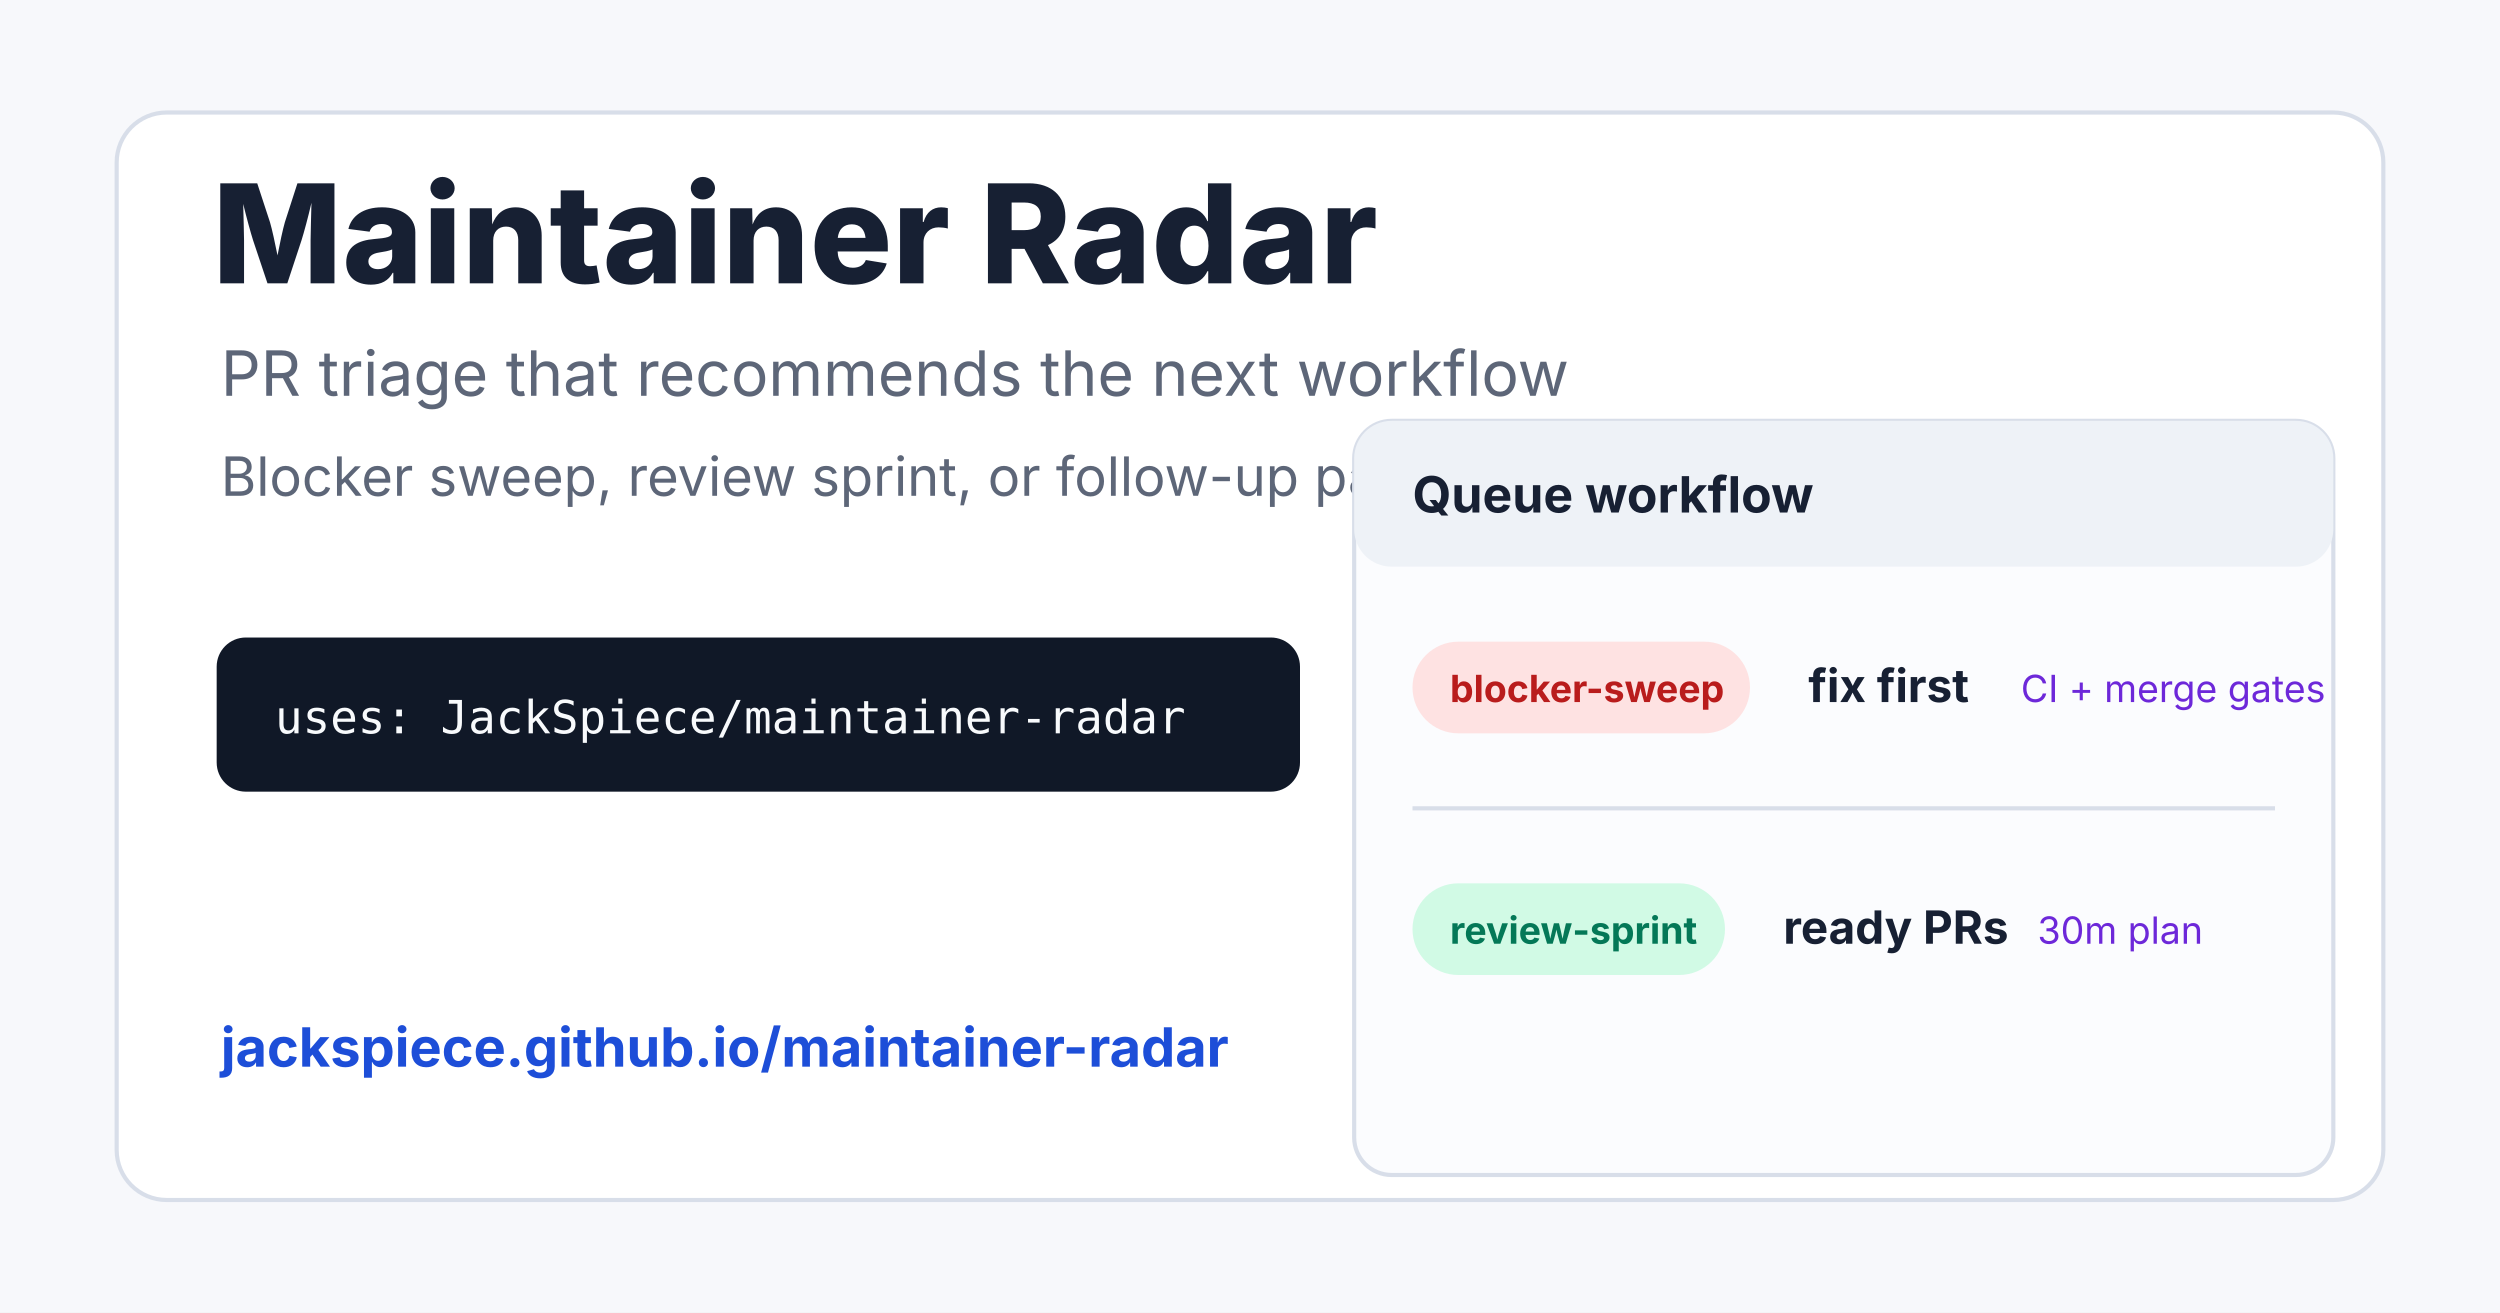
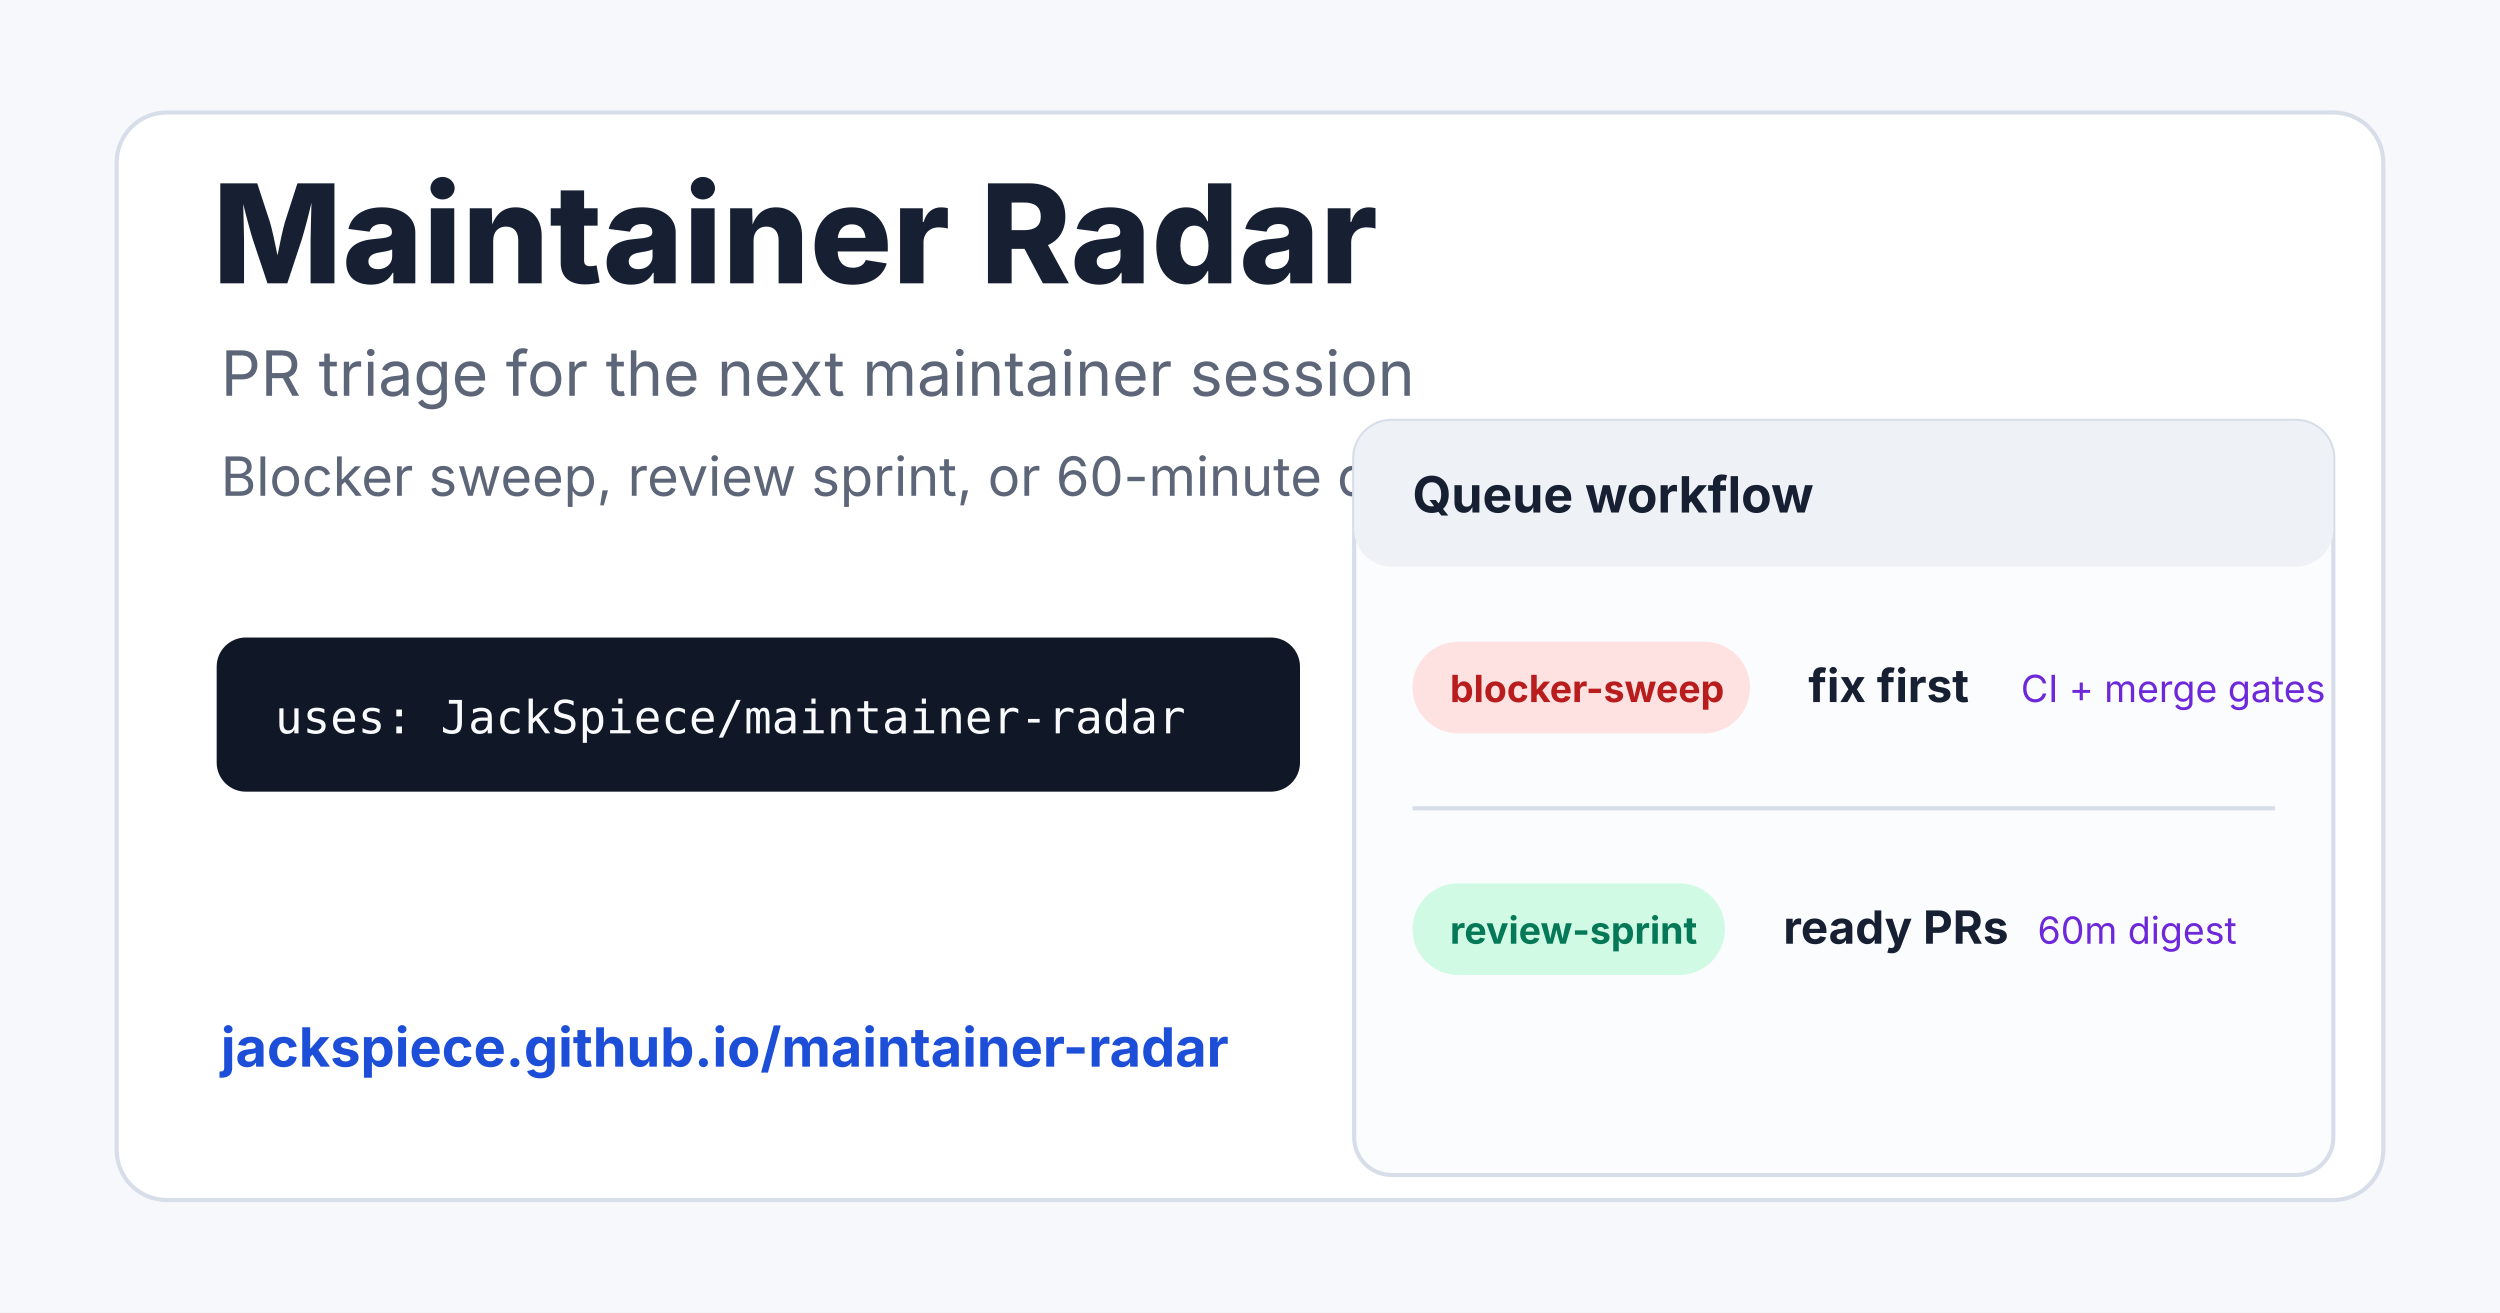
<svg xmlns="http://www.w3.org/2000/svg" width="1200" height="630" viewBox="0 0 1200 630" role="img" aria-labelledby="title desc">
  <rect width="1200" height="630" fill="#f7f8fb" />
  <rect x="56" y="54" width="1088" height="522" rx="24" fill="#ffffff" stroke="#d8dee9" stroke-width="2" />
  <text x="102" y="136" fill="#172033" font-family="Inter, ui-sans-serif, system-ui, sans-serif" font-size="66" font-weight="800">Maintainer Radar</text>
-   <text x="106" y="190" fill="#5d6678" font-family="Inter, ui-sans-serif, system-ui, sans-serif" font-size="30">PR triage that recommends the next workflow</text>
-   <text x="106" y="238" fill="#5d6678" font-family="Inter, ui-sans-serif, system-ui, sans-serif" font-size="26">Blocker sweep, review sprint, or follow-up pass.</text>
+   <text x="106" y="190" fill="#5d6678" font-family="Inter, ui-sans-serif, system-ui, sans-serif" font-size="30">PR triage for the next maintainer session</text>
+   <text x="106" y="238" fill="#5d6678" font-family="Inter, ui-sans-serif, system-ui, sans-serif" font-size="26">Blocker sweep, review sprint, or 60-minute digest.</text>
  <rect x="104" y="306" width="520" height="74" rx="14" fill="#101827" />
  <text x="132" y="352" fill="#f8fafc" font-family="ui-monospace, SFMono-Regular, Menlo, monospace" font-size="22">uses: JackSpiece/maintainer-radar</text>
  <g transform="translate(650 202)">
    <rect width="470" height="362" rx="18" fill="#fbfcfe" stroke="#d8dee9" stroke-width="2" />
    <rect width="470" height="70" rx="18" fill="#eef2f7" />
    <text x="28" y="44" fill="#172033" font-family="Inter, ui-sans-serif, system-ui, sans-serif" font-size="24" font-weight="700">Queue workflow</text>
    <g transform="translate(28 106)">
      <rect width="162" height="44" rx="22" fill="#fee2e2" />
      <text x="18" y="29" fill="#b91c1c" font-family="Inter, ui-sans-serif, system-ui, sans-serif" font-size="18" font-weight="700">blocker-sweep</text>
      <text x="190" y="29" fill="#172033" font-family="Inter, ui-sans-serif, system-ui, sans-serif" font-size="22" font-weight="700">fix first</text>
      <text x="292" y="29" fill="#6d28d9" font-family="Inter, ui-sans-serif, system-ui, sans-serif" font-size="18">CI + merge gates</text>
    </g>
    <line x1="28" y1="186" x2="442" y2="186" stroke="#d8dee9" stroke-width="2" />
    <g transform="translate(28 222)">
      <rect width="150" height="44" rx="22" fill="#d1fae5" />
      <text x="18" y="29" fill="#047857" font-family="Inter, ui-sans-serif, system-ui, sans-serif" font-size="18" font-weight="700">review-sprint</text>
      <text x="178" y="29" fill="#172033" font-family="Inter, ui-sans-serif, system-ui, sans-serif" font-size="22" font-weight="700">ready PRs</text>
-       <text x="300" y="29" fill="#6d28d9" font-family="Inter, ui-sans-serif, system-ui, sans-serif" font-size="18">30m plan</text>
+       <text x="300" y="29" fill="#6d28d9" font-family="Inter, ui-sans-serif, system-ui, sans-serif" font-size="18">60m digest</text>
    </g>
  </g>
  <text x="106" y="512" fill="#1d4ed8" font-family="Inter, ui-sans-serif, system-ui, sans-serif" font-size="26" font-weight="700">jackspiece.github.io/maintainer-radar</text>
</svg>
